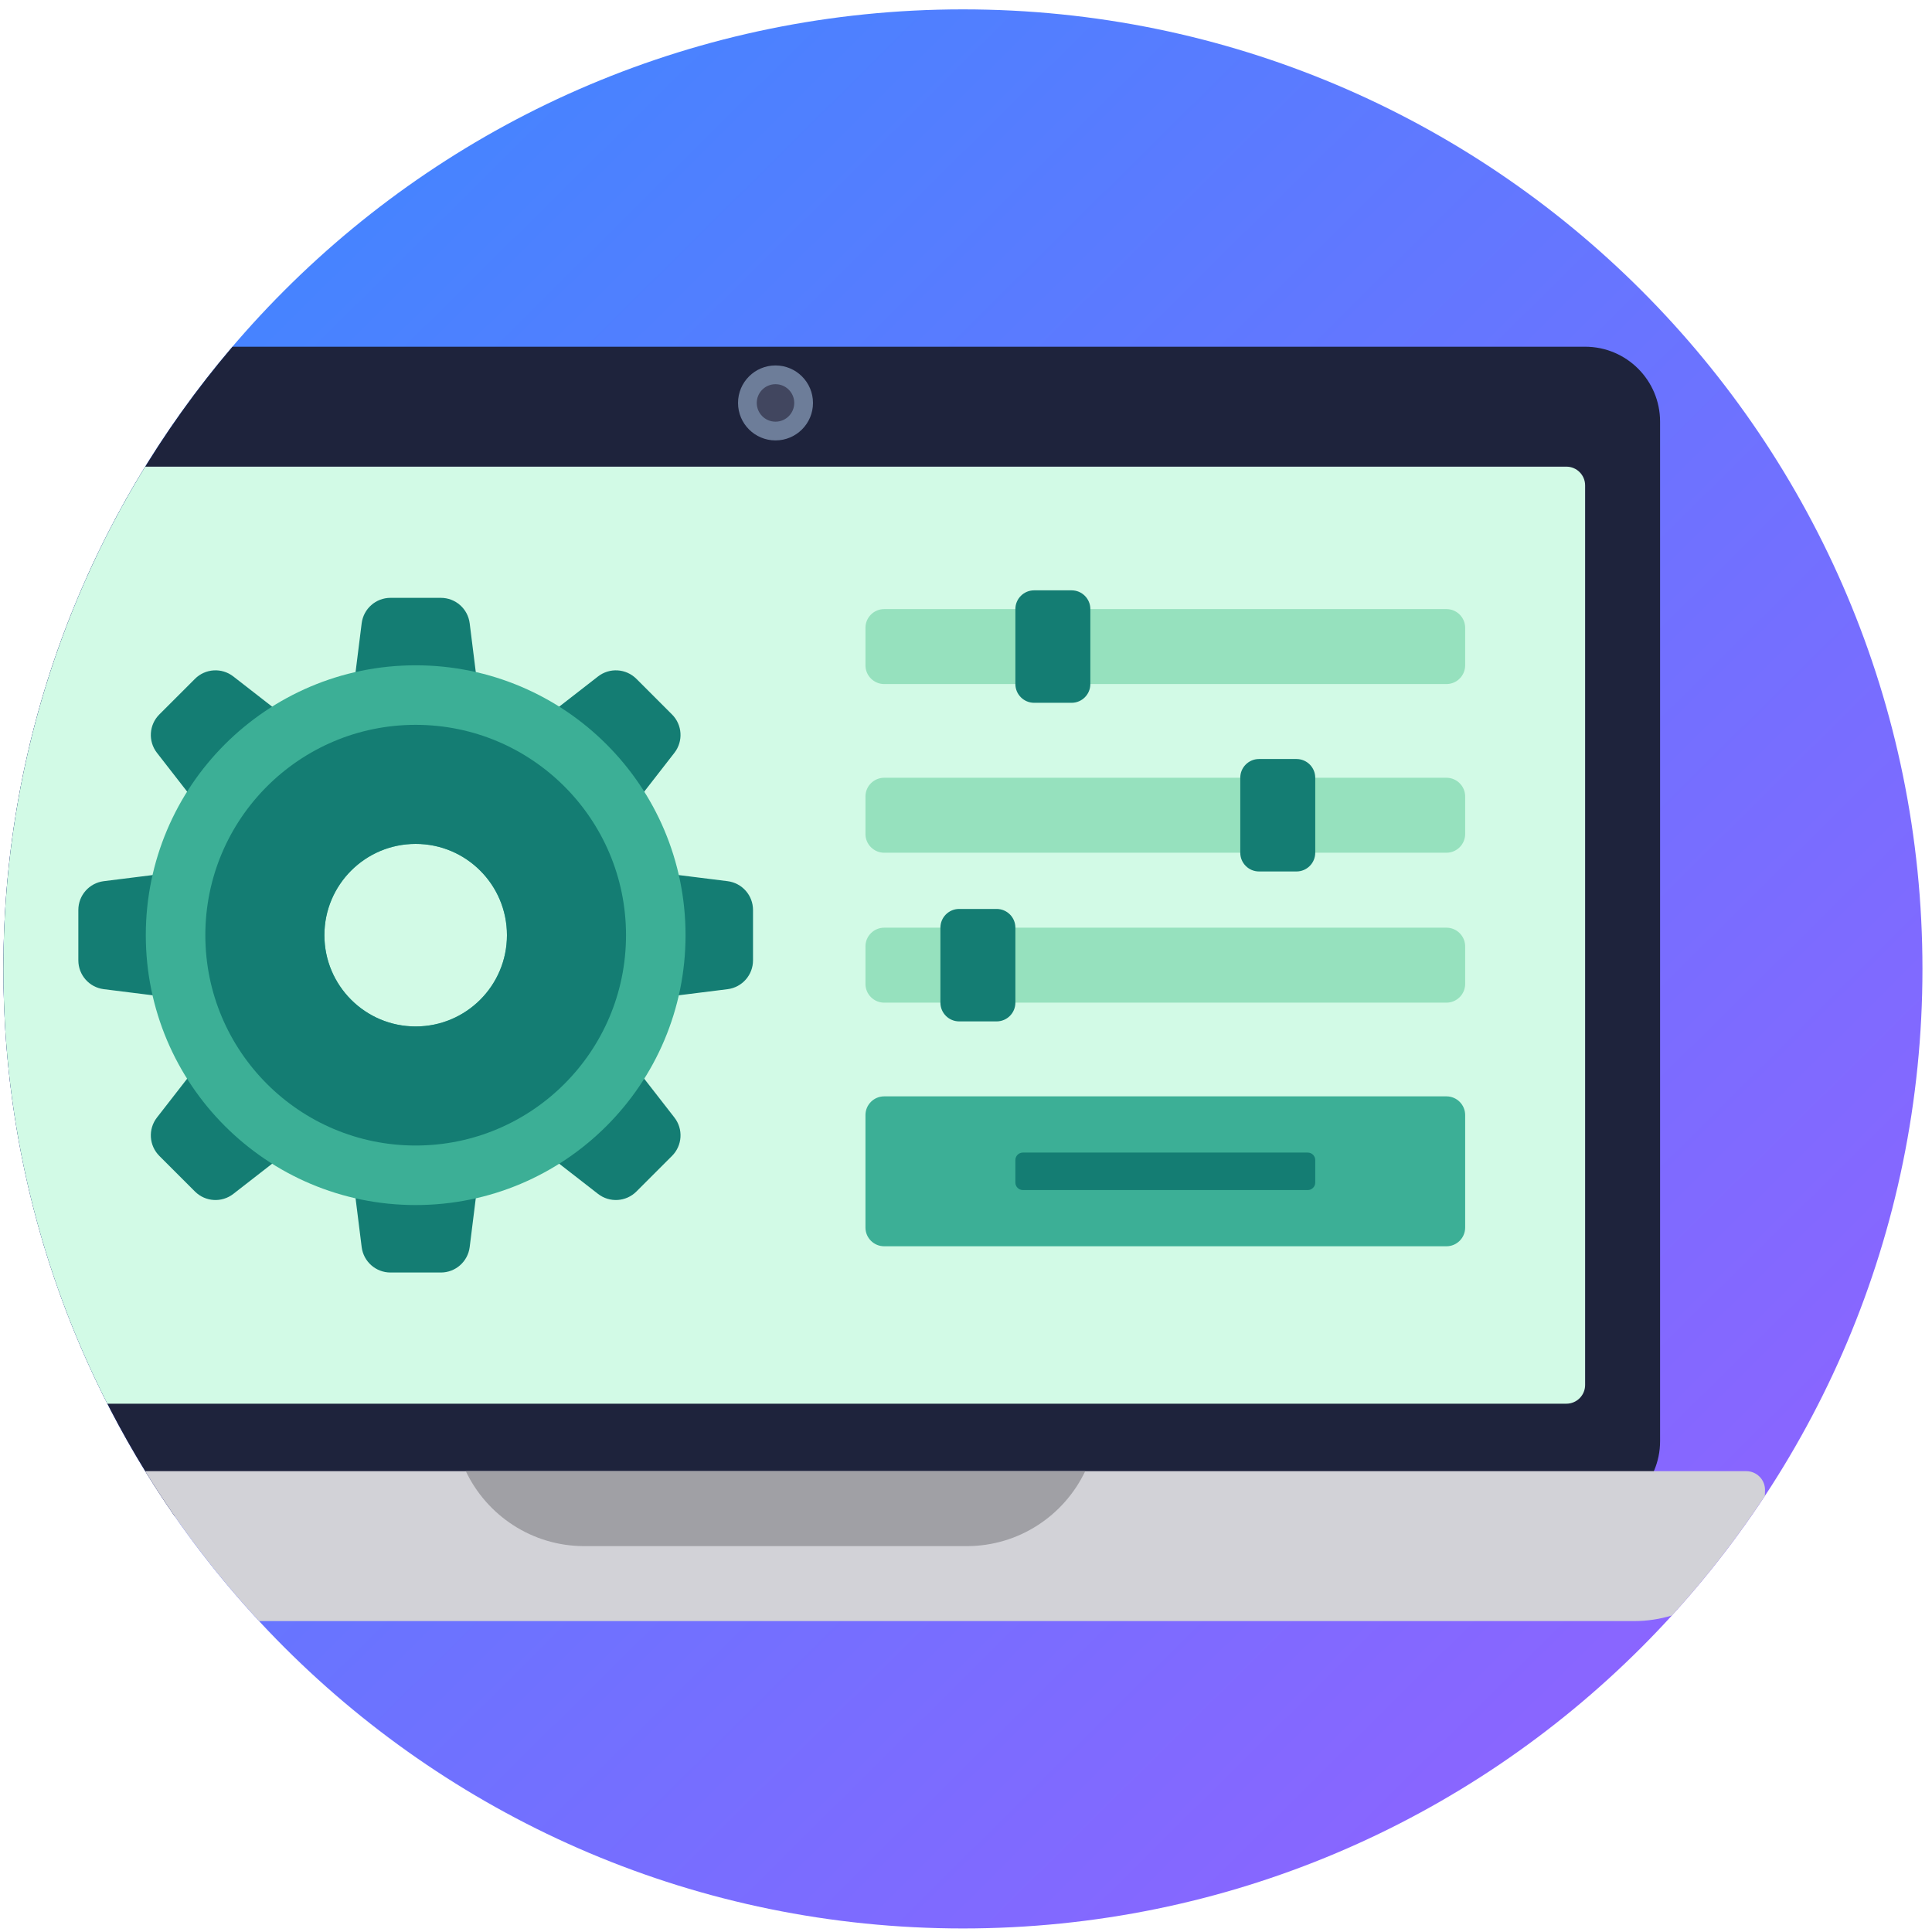
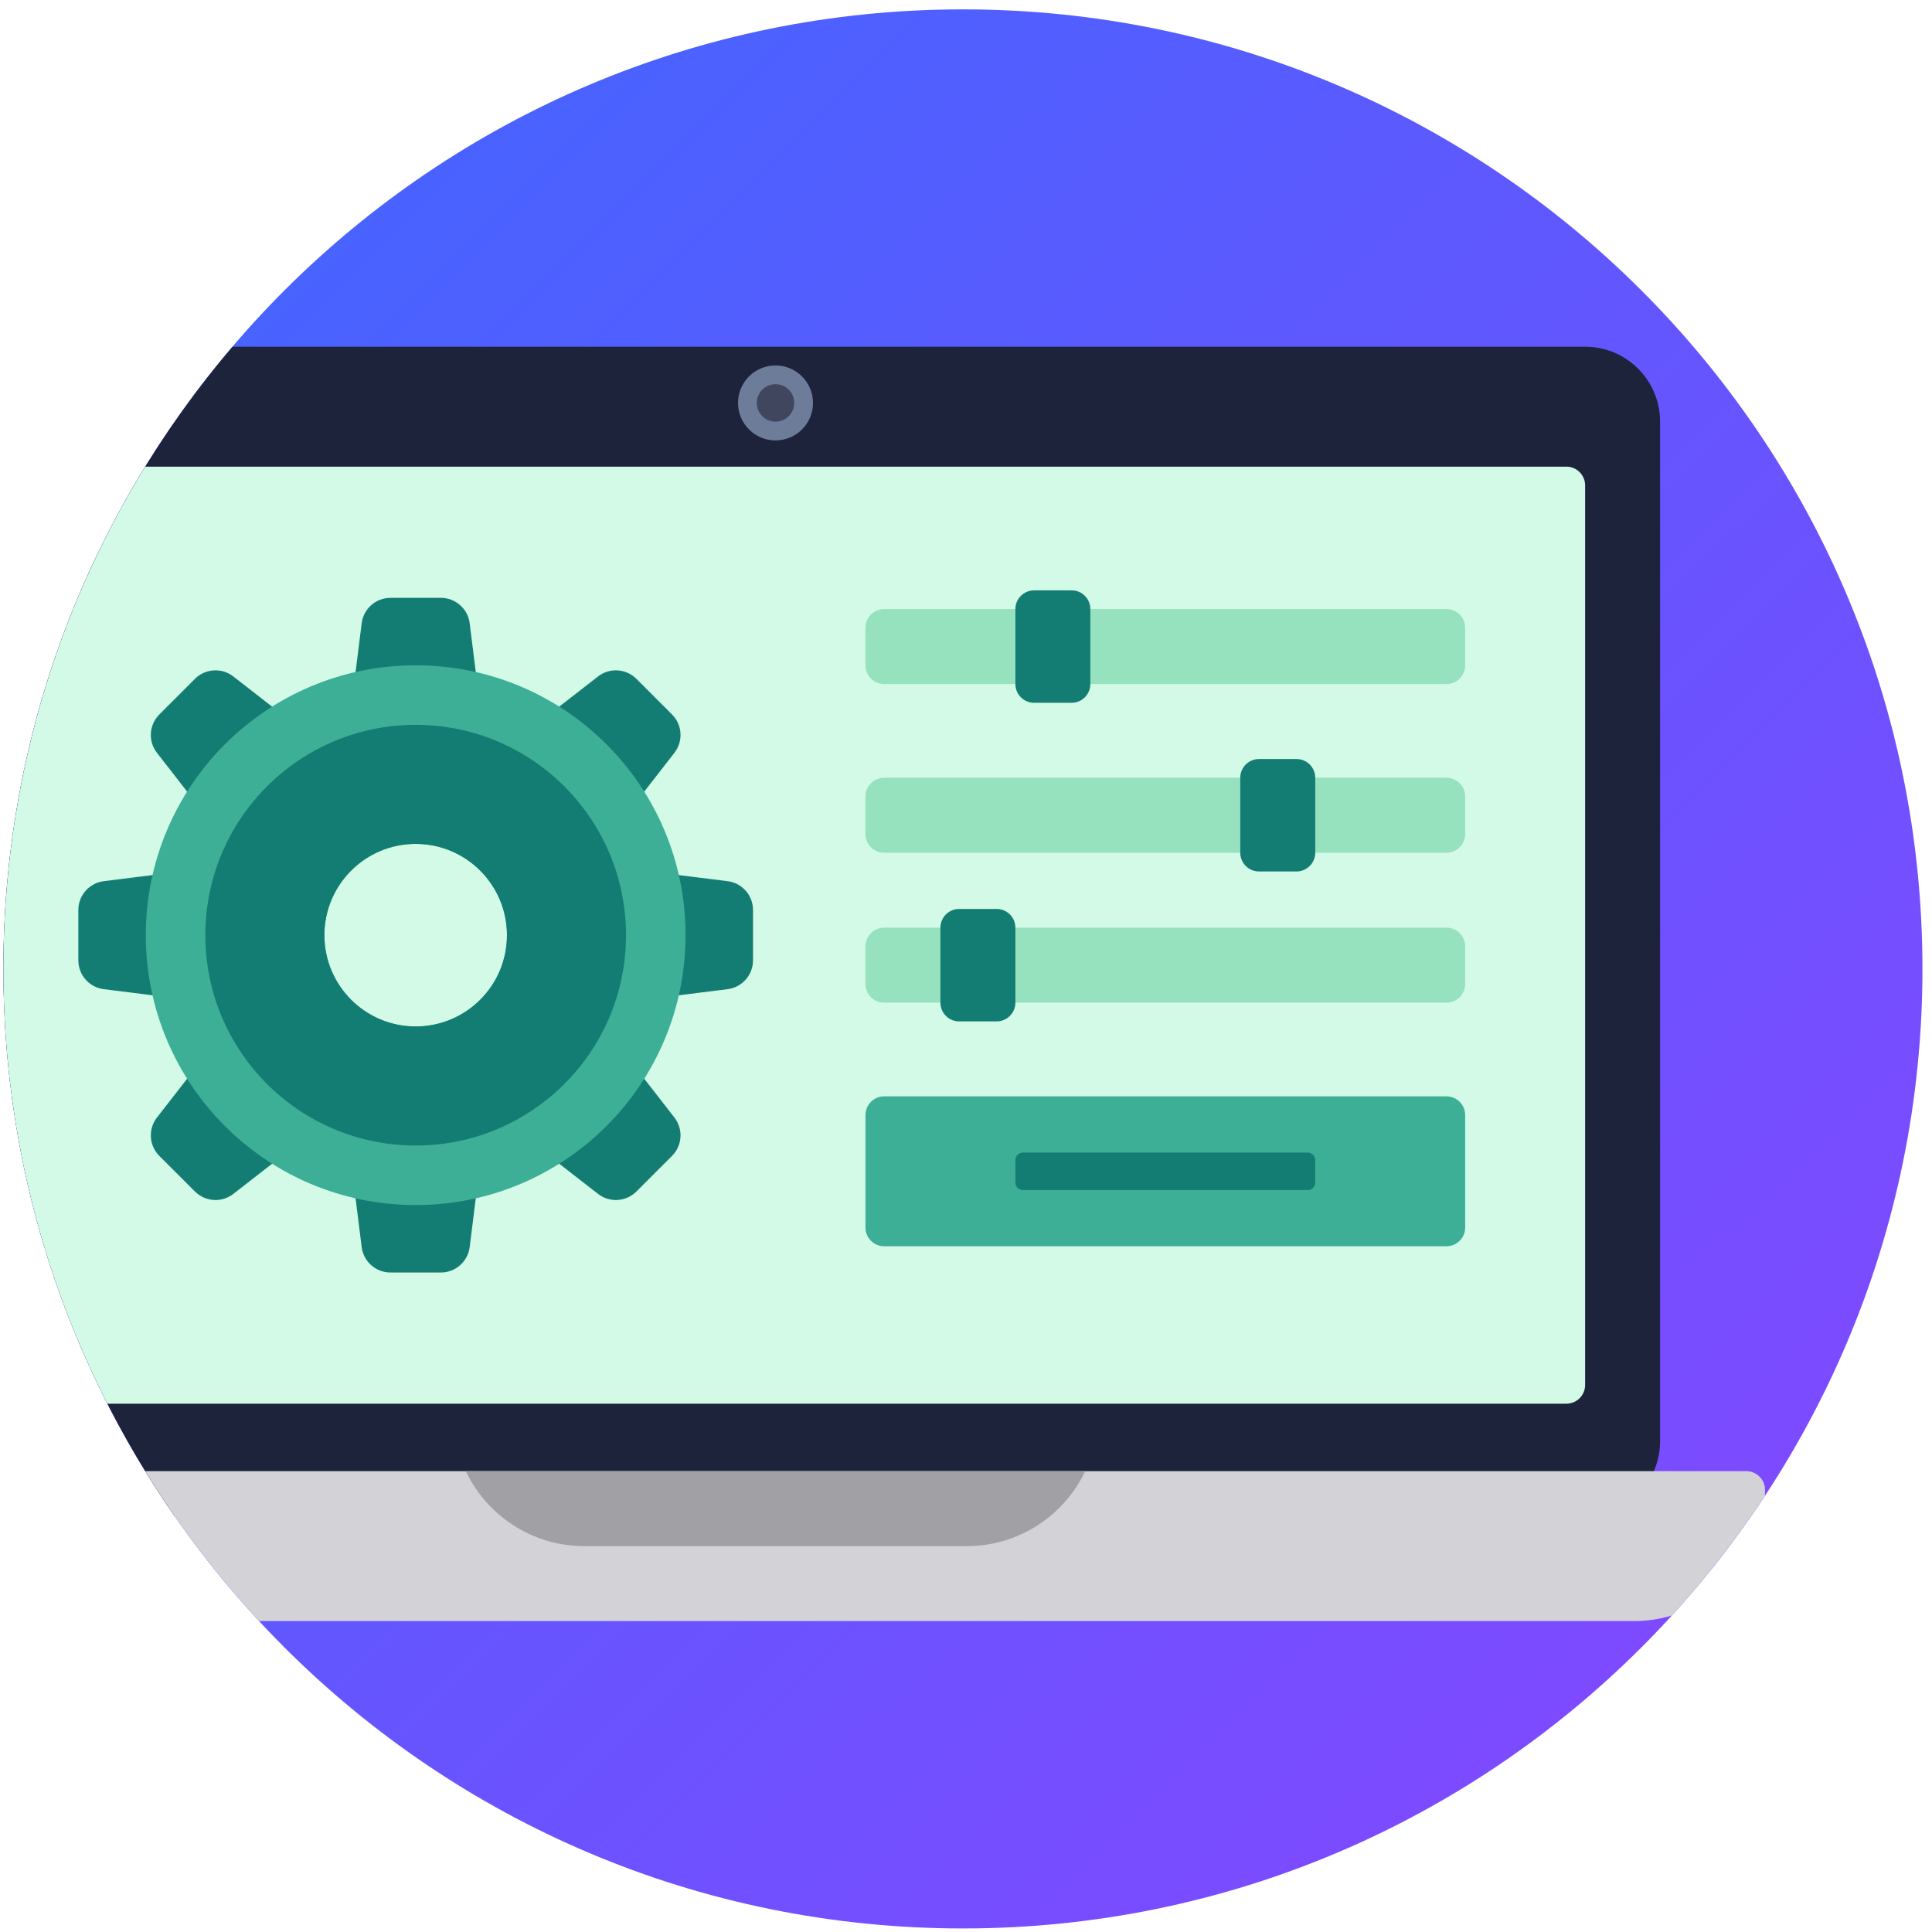
<svg xmlns="http://www.w3.org/2000/svg" width="161px" height="161px" viewBox="0 0 161 161" version="1.1">
  <defs>
    <linearGradient x1="0%" y1="0%" x2="99.116%" y2="100%" id="linearGradient-1">
-       <stop stop-color="#388AFF" offset="0%" />
-       <stop stop-color="#985FFF" offset="100%" />
+       <stop stop-color="#3D68FF" offset="0%" />
+       <stop stop-color="#8845FF" offset="100%" />
    </linearGradient>
  </defs>
  <g id="Elements" stroke="none" stroke-width="1" fill="none" fill-rule="evenodd">
    <g id="Icons" transform="translate(-654, -577)" fill-rule="nonzero">
      <g id="icn-algo" transform="translate(654.2812, 577.7812)">
        <path d="M159.923,79.962 C159.923,124.123 124.123,159.923 79.962,159.923 C35.8,159.923 0,124.123 0,79.962 C0,35.8 35.8,0 79.962,0 C124.123,0 159.923,35.8 159.923,79.962 Z" id="Shape" fill="url(#linearGradient-1)" />
        <g id="Group" transform="translate(0, 27.86296)">
          <path d="M138.059,91.455 C138.059,94.905 135.262,97.702 131.812,97.702 L14.277,97.702 C5.279,84.766 0,69.05 0,52.099 C0,32.313 7.19,14.21 19.094,0.249 L131.812,0.249 C135.262,0.249 138.059,3.045 138.059,6.496 L138.059,91.455 Z" id="Shape" fill="#1E233C" />
          <path d="M67.468,4.934 C67.468,6.659 66.069,8.057 64.344,8.057 C62.619,8.057 61.221,6.659 61.221,4.934 C61.221,3.209 62.619,1.81 64.344,1.81 C66.069,1.81 67.468,3.209 67.468,4.934 Z" id="Shape" fill="#6D7D99" />
          <path d="M65.906,4.934 C65.906,5.796 65.206,6.496 64.344,6.496 C63.482,6.496 62.782,5.796 62.782,4.934 C62.782,4.071 63.482,3.372 64.344,3.372 C65.206,3.372 65.906,4.071 65.906,4.934 Z" id="Shape" fill="#41465F" />
          <path d="M11.821,93.953 L145.243,93.953 C146.105,93.953 146.804,94.653 146.804,95.515 C146.804,95.68 146.799,95.845 146.792,96.008 C144.47,99.536 141.879,102.871 139.043,105.979 C138.039,106.283 136.975,106.447 135.872,106.447 L21.317,106.447 C17.761,102.613 14.576,98.43 11.821,93.953 Z" id="Shape" fill="#D2D2D7" />
          <path d="M90.153,93.953 C88.398,97.647 84.635,100.2 80.274,100.2 L48.414,100.2 C44.054,100.2 40.29,97.647 38.536,93.953 L90.153,93.953 Z" id="Shape" fill="#A0A0A5" />
          <path d="M131.812,11.805 L131.812,86.769 C131.812,87.632 131.112,88.331 130.25,88.331 L8.663,88.331 C3.124,77.454 0,65.141 0,52.099 C0,36.753 4.326,22.419 11.821,10.244 L130.25,10.244 C131.112,10.244 131.812,10.943 131.812,11.805 Z" id="Shape" fill="#D2FAE6" />
          <path d="M39.634,29.496 C39.724,30.218 39.161,30.857 38.433,30.857 L30.284,30.857 C29.556,30.857 28.993,30.219 29.083,29.496 L29.858,23.296 C30.01,22.085 31.039,21.176 32.259,21.176 L36.457,21.176 C37.678,21.176 38.707,22.085 38.859,23.296 L39.634,29.496 Z M38.433,67.718 L30.284,67.718 C29.556,67.718 28.993,68.356 29.083,69.079 L29.858,75.279 C30.01,76.49 31.039,77.399 32.259,77.399 L36.457,77.399 C37.678,77.399 38.707,76.49 38.859,75.279 L39.633,69.079 C39.724,68.356 39.161,67.718 38.433,67.718 Z M24.094,31.563 L19.162,27.727 C18.199,26.977 16.828,27.063 15.965,27.926 L12.997,30.894 C12.134,31.757 12.048,33.127 12.798,34.091 L16.634,39.023 C17.081,39.598 17.93,39.651 18.445,39.136 L24.207,33.374 C24.722,32.859 24.669,32.01 24.094,31.563 Z M52.083,59.552 C51.636,58.977 50.787,58.924 50.272,59.439 L44.51,65.201 C43.995,65.715 44.049,66.565 44.623,67.012 L49.555,70.848 C50.519,71.597 51.889,71.512 52.752,70.649 L55.721,67.681 C56.584,66.818 56.669,65.447 55.92,64.484 L52.083,59.552 Z M15.928,53.362 L15.928,45.213 C15.928,44.485 15.29,43.922 14.567,44.012 L8.367,44.787 C7.156,44.939 6.247,45.968 6.247,47.189 L6.247,51.386 C6.247,52.607 7.156,53.636 8.367,53.787 L14.567,54.562 C15.29,54.653 15.928,54.09 15.928,53.362 Z M60.35,44.787 L54.15,44.012 C53.427,43.922 52.789,44.485 52.789,45.213 L52.789,53.362 C52.789,54.09 53.427,54.653 54.15,54.563 L60.35,53.788 C61.561,53.636 62.47,52.607 62.47,51.386 L62.47,47.189 C62.47,45.968 61.561,44.939 60.35,44.787 Z M18.445,59.439 C17.93,58.924 17.081,58.977 16.634,59.552 L12.798,64.484 C12.048,65.448 12.134,66.818 12.997,67.681 L15.965,70.649 C16.828,71.512 18.198,71.598 19.162,70.848 L24.094,67.012 C24.669,66.565 24.722,65.716 24.207,65.201 L18.445,59.439 Z M50.272,39.136 C50.787,39.651 51.636,39.598 52.083,39.023 L55.919,34.091 C56.669,33.127 56.583,31.757 55.72,30.894 L52.752,27.926 C51.889,27.063 50.519,26.977 49.555,27.727 L44.623,31.563 C44.048,32.01 43.995,32.859 44.51,33.374 L50.272,39.136 Z" id="Shape" fill="#147D73" />
          <path d="M121.816,23.675 L121.816,26.798 C121.816,27.661 121.117,28.36 120.255,28.36 L73.402,28.36 C72.54,28.36 71.84,27.661 71.84,26.798 L71.84,23.675 C71.84,22.812 72.54,22.113 73.402,22.113 L120.255,22.113 C121.117,22.113 121.816,22.812 121.816,23.675 Z M120.255,36.169 L73.402,36.169 C72.54,36.169 71.84,36.868 71.84,37.731 L71.84,40.854 C71.84,41.716 72.54,42.416 73.402,42.416 L120.255,42.416 C121.117,42.416 121.816,41.716 121.816,40.854 L121.816,37.731 C121.816,36.868 121.117,36.169 120.255,36.169 Z M120.255,48.663 L73.402,48.663 C72.54,48.663 71.84,49.362 71.84,50.225 L71.84,53.348 C71.84,54.21 72.54,54.91 73.402,54.91 L120.255,54.91 C121.117,54.91 121.816,54.21 121.816,53.348 L121.816,50.225 C121.816,49.362 121.117,48.663 120.255,48.663 Z" id="Shape" fill="#96E1BE" />
          <path d="M34.358,26.798 C21.938,26.798 11.869,36.867 11.869,49.287 C11.869,61.708 21.938,71.777 34.358,71.777 C46.779,71.777 56.848,61.708 56.848,49.287 C56.848,36.867 46.779,26.798 34.358,26.798 Z M34.358,56.894 C30.157,56.894 26.752,53.489 26.752,49.287 C26.752,45.086 30.157,41.681 34.358,41.681 C38.56,41.681 41.965,45.086 41.965,49.287 C41.965,53.489 38.56,56.894 34.358,56.894 Z M121.816,64.28 L121.816,73.651 C121.816,74.513 121.117,75.212 120.255,75.212 L73.402,75.212 C72.54,75.212 71.84,74.513 71.84,73.651 L71.84,64.28 C71.84,63.418 72.54,62.719 73.402,62.719 L120.255,62.719 C121.117,62.719 121.816,63.418 121.816,64.28 Z" id="Shape" fill="#3CAF96" />
          <path d="M51.887,49.287 C51.887,58.968 44.039,66.816 34.358,66.816 C24.678,66.816 16.83,58.968 16.83,49.287 C16.83,39.607 24.678,31.759 34.358,31.759 C44.039,31.759 51.887,39.607 51.887,49.287 Z M41.965,49.287 C41.965,45.086 38.56,41.681 34.358,41.681 C30.157,41.681 26.752,45.086 26.752,49.287 C26.752,53.489 30.157,56.894 34.358,56.894 C38.56,56.894 41.965,53.489 41.965,49.287 Z M85.896,29.922 L89.02,29.922 C89.882,29.922 90.581,29.222 90.581,28.36 L90.581,22.113 C90.581,21.251 89.882,20.551 89.02,20.551 L85.896,20.551 C85.034,20.551 84.334,21.251 84.334,22.113 L84.334,28.36 C84.334,29.222 85.034,29.922 85.896,29.922 Z M84.334,48.663 C84.334,47.8 83.635,47.101 82.773,47.101 L79.649,47.101 C78.787,47.101 78.087,47.8 78.087,48.663 L78.087,54.91 C78.087,55.772 78.787,56.472 79.649,56.472 L82.773,56.472 C83.635,56.472 84.334,55.772 84.334,54.91 L84.334,48.663 Z M107.761,34.607 L104.637,34.607 C103.775,34.607 103.075,35.306 103.075,36.169 L103.075,42.416 C103.075,43.278 103.775,43.978 104.637,43.978 L107.761,43.978 C108.623,43.978 109.322,43.278 109.322,42.416 L109.322,36.169 C109.322,35.306 108.623,34.607 107.761,34.607 Z M108.698,67.404 L84.959,67.404 C84.614,67.404 84.334,67.684 84.334,68.028 L84.334,69.903 C84.334,70.247 84.614,70.527 84.959,70.527 L108.698,70.527 C109.043,70.527 109.322,70.247 109.322,69.903 L109.322,68.028 C109.322,67.684 109.043,67.404 108.698,67.404 Z" id="Shape" fill="#147D73" />
        </g>
      </g>
    </g>
  </g>
</svg>
